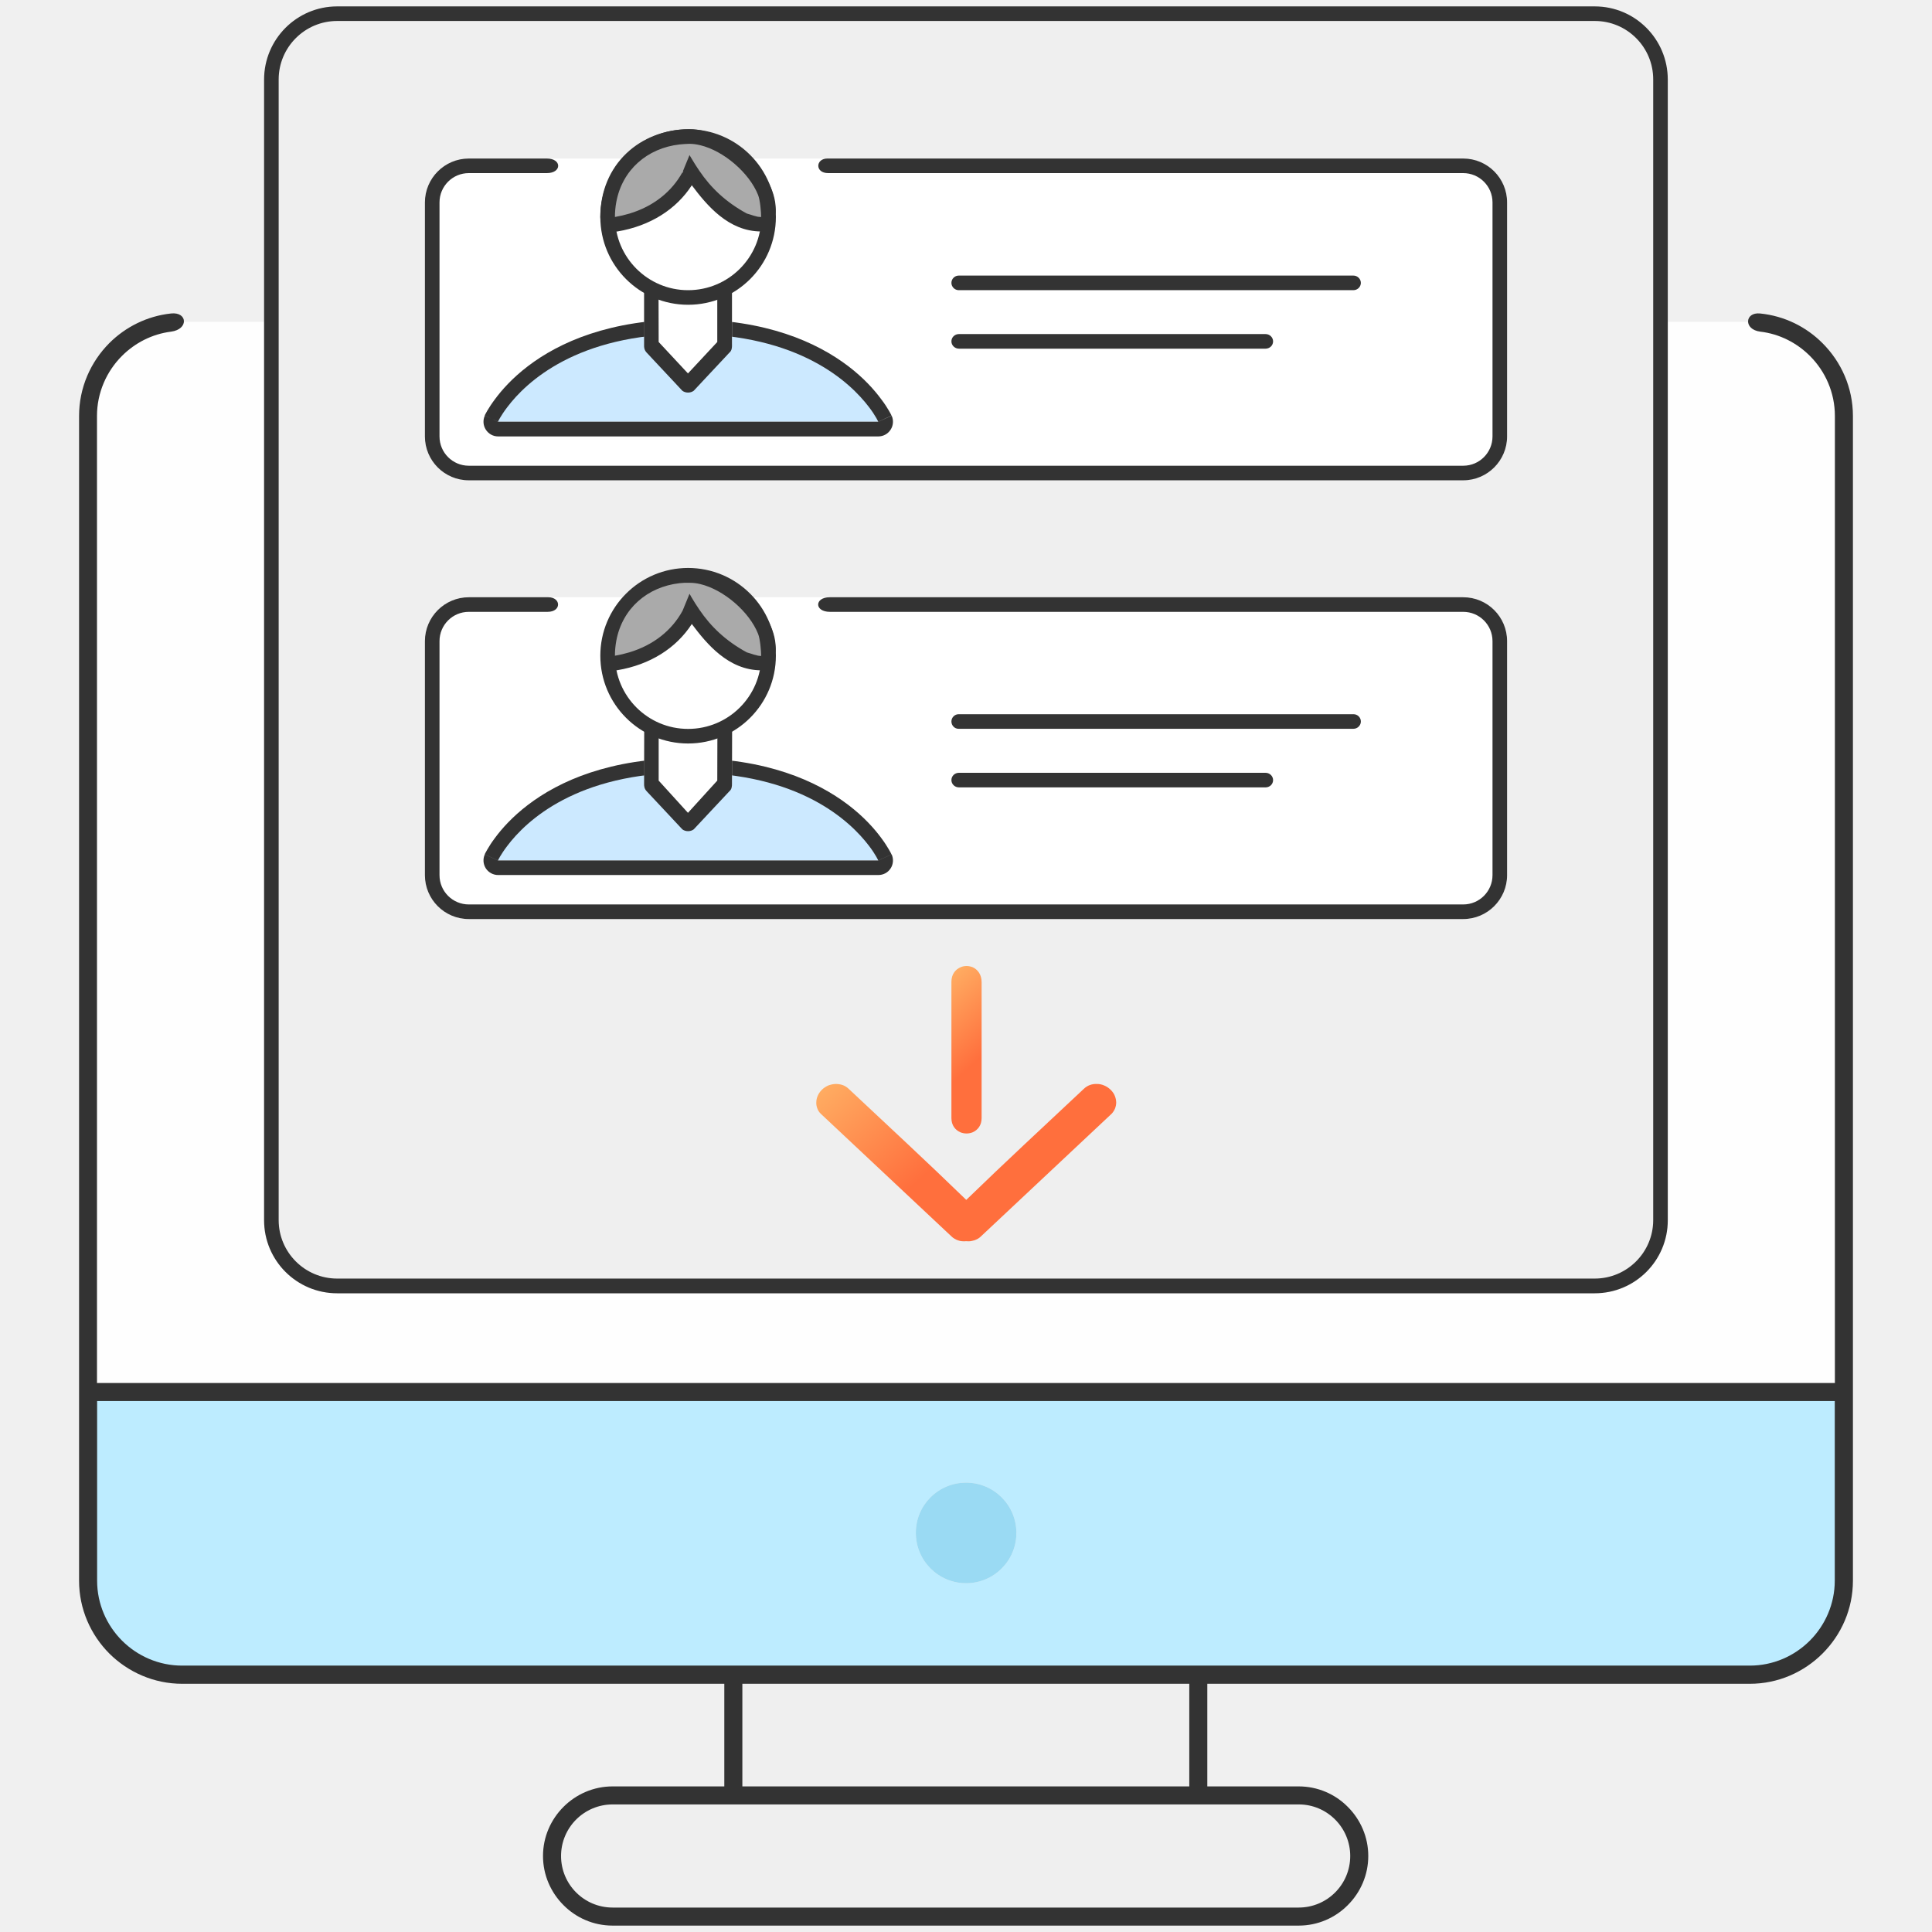
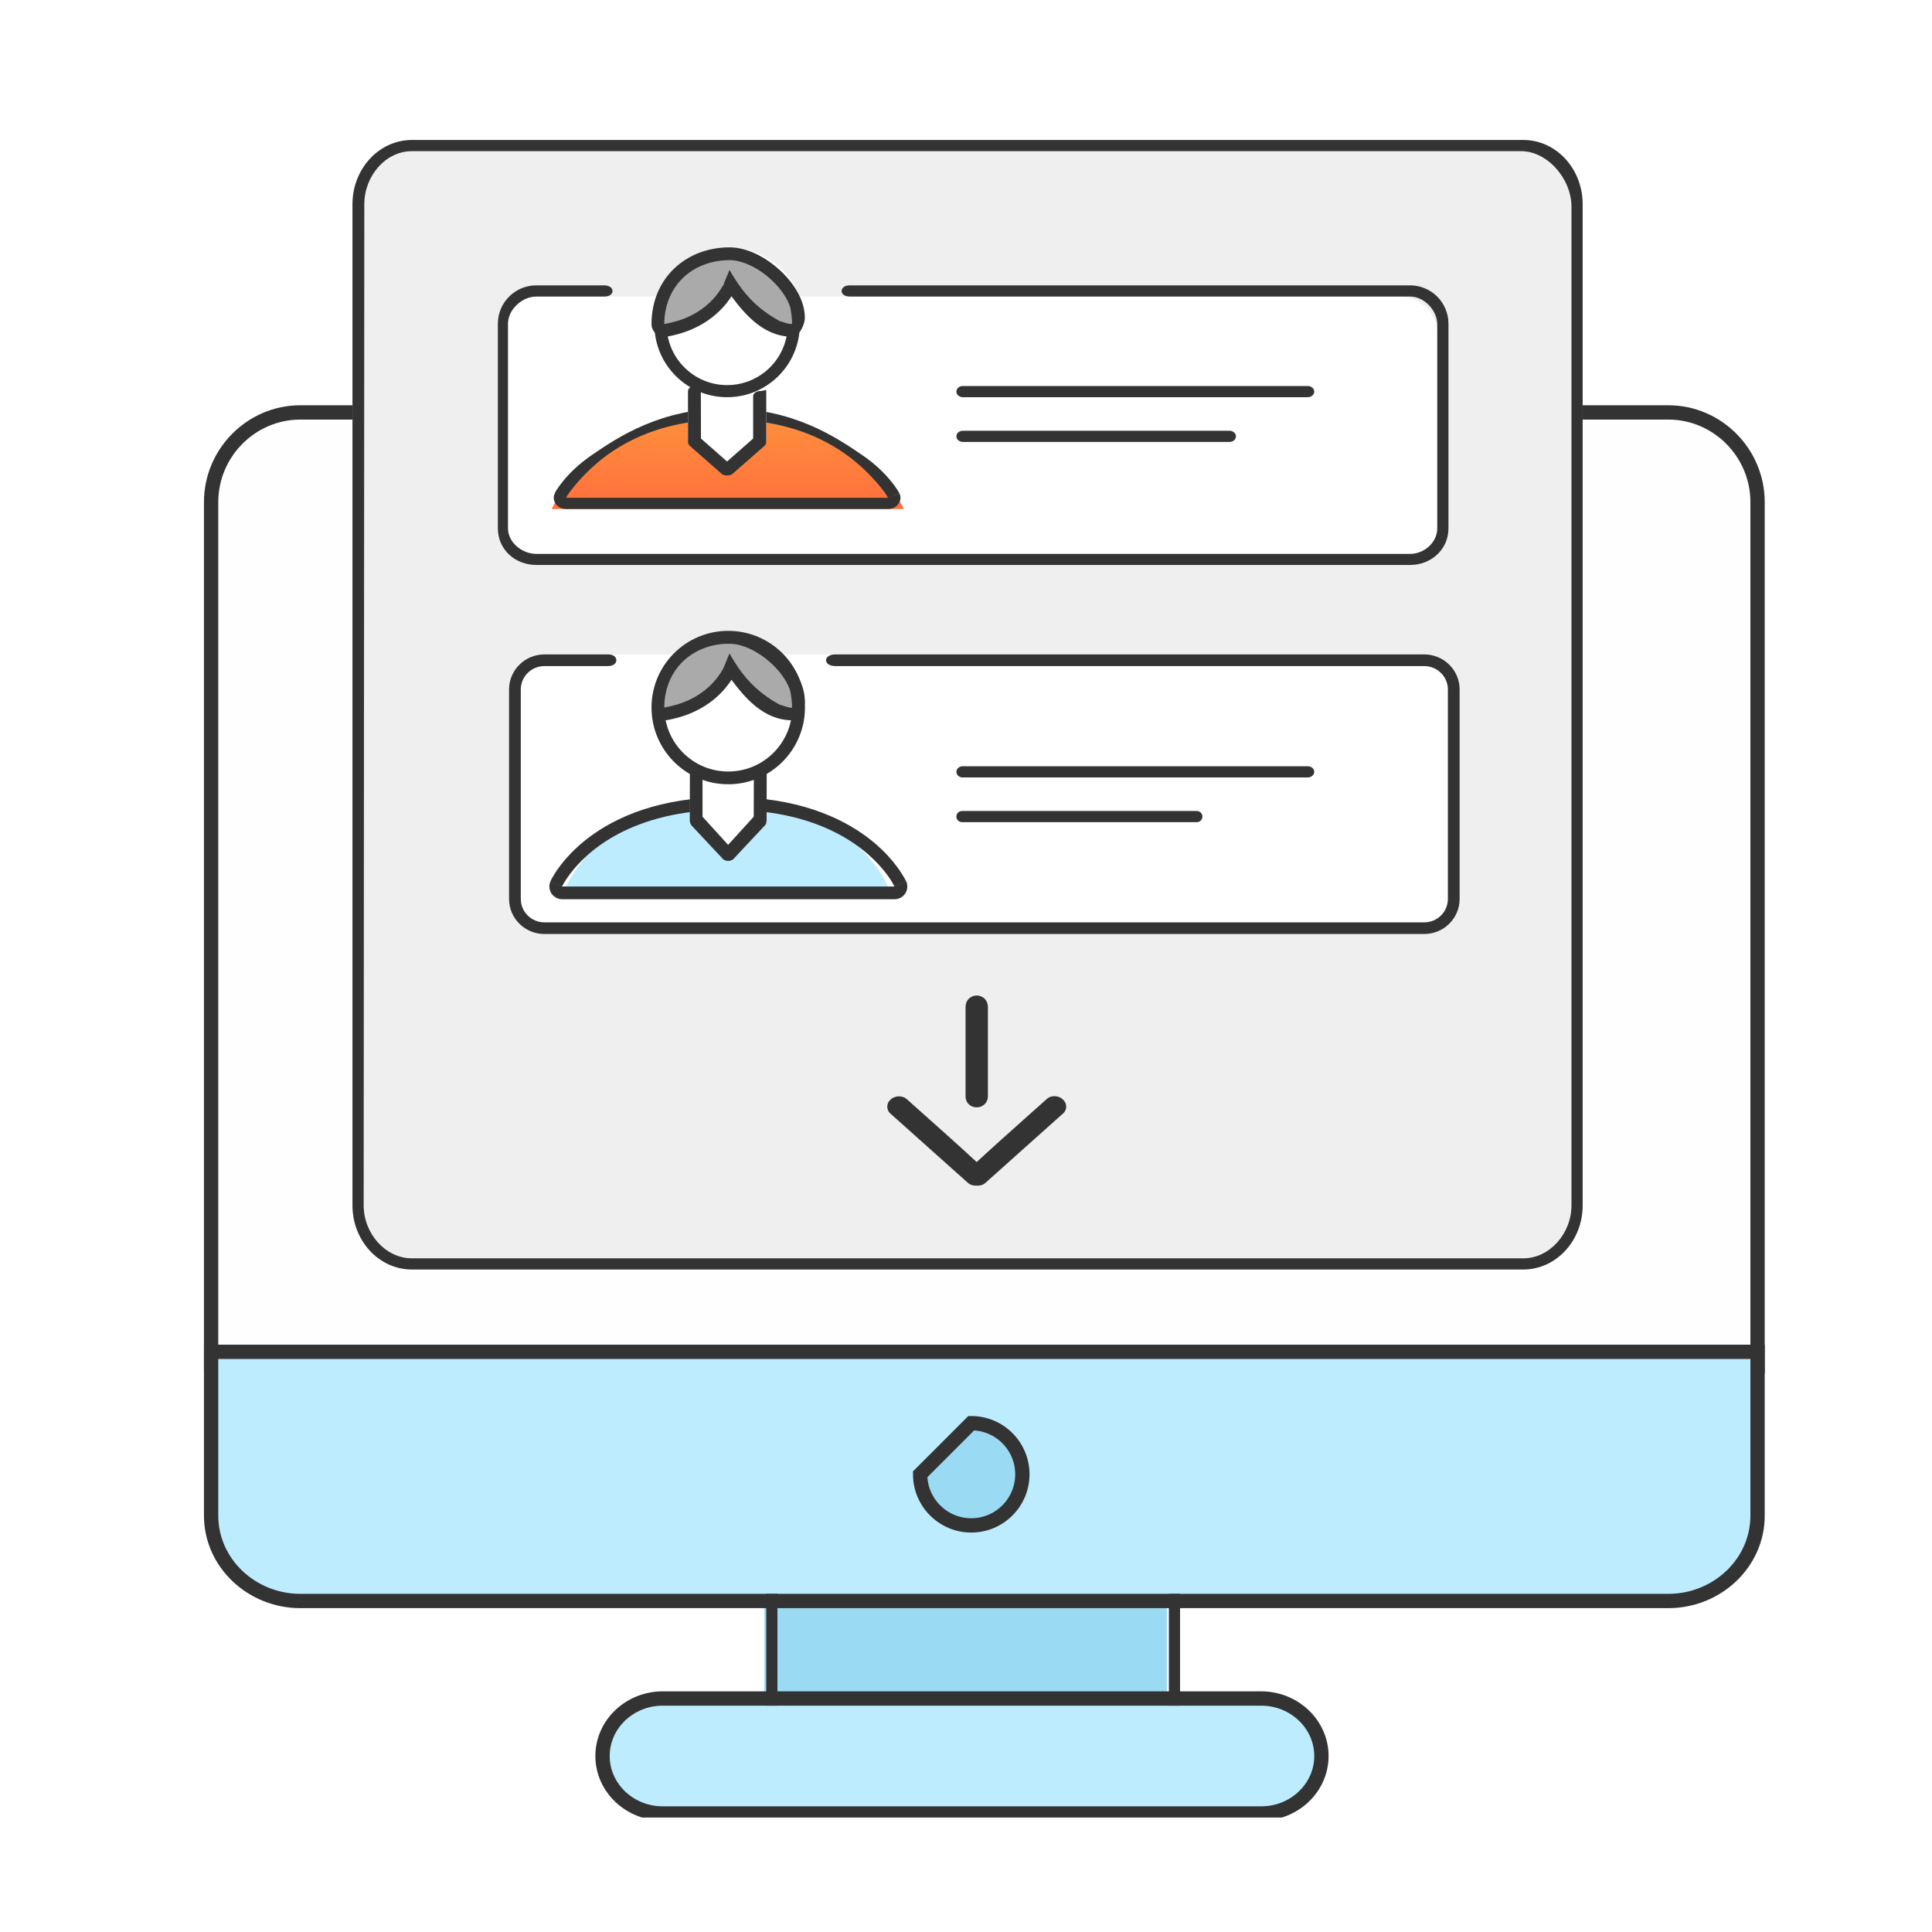
<svg xmlns="http://www.w3.org/2000/svg" width="135" height="135" viewBox="0 0 135 135" fill="none">
-   <path d="M83.727 117.012H51.237V125.451H83.727V117.012Z" fill="#EFEFEF" />
-   <path fill-rule="evenodd" clip-rule="evenodd" d="M12.928 22.494H12.731C9.119 22.494 6.16 25.453 6.16 29.065V97.262H128.849V37.996V29.065C128.849 25.453 125.89 22.494 122.278 22.494H46.32H41.868H12.928Z" fill="#FEFEFE" />
-   <path fill-rule="evenodd" clip-rule="evenodd" d="M128.849 97.262H6.16V110.44C6.16 114.052 9.119 117.012 12.731 117.012H51.247H83.736H122.278C125.89 117.012 128.849 114.061 128.849 110.44V97.262ZM67.509 103.601C69.449 103.601 71.023 105.174 71.023 107.115C71.023 109.055 69.449 110.628 67.509 110.628C65.569 110.628 63.996 109.055 63.996 107.115C63.987 105.174 65.56 103.601 67.509 103.601Z" fill="#BDECFF" />
-   <path fill-rule="evenodd" clip-rule="evenodd" d="M6.786 96.637H128.214V29.065C128.214 27.429 127.544 25.945 126.471 24.872C125.559 23.96 124.352 23.334 123.002 23.174C121.822 23.03 121.911 21.797 122.984 21.904C124.683 22.074 126.212 22.834 127.356 23.987C128.661 25.292 129.475 27.089 129.475 29.074V110.45C129.475 112.434 128.661 114.231 127.356 115.537C126.051 116.842 124.254 117.656 122.269 117.656H12.731C10.755 117.656 8.95 116.842 7.644 115.546C6.339 114.24 5.525 112.434 5.525 110.459V29.065C5.525 27.08 6.339 25.283 7.635 23.978C8.771 22.843 10.282 22.083 11.954 21.904C13.107 21.779 13.196 23.012 11.954 23.174C10.621 23.343 9.432 23.96 8.52 24.872C7.448 25.945 6.777 27.438 6.777 29.065V96.637H6.786ZM128.214 97.897H6.786V110.45C6.786 112.086 7.457 113.57 8.529 114.643C9.602 115.716 11.095 116.386 12.722 116.386H122.269C123.905 116.386 125.389 115.716 126.462 114.643C127.535 113.57 128.206 112.077 128.206 110.45V97.897H128.214Z" fill="#333333" />
-   <path fill-rule="evenodd" clip-rule="evenodd" d="M83.736 125.451H51.238H42.807C40.474 125.451 38.569 127.355 38.569 129.689C38.569 132.022 40.474 133.927 42.807 133.927H90.746C93.079 133.927 94.983 132.022 94.983 129.689C94.983 127.364 93.079 125.451 90.746 125.451H83.736Z" fill="#EFEFEF" />
-   <path fill-rule="evenodd" clip-rule="evenodd" d="M67.509 103.601C69.449 103.601 71.022 105.175 71.022 107.115C71.022 109.055 69.449 110.628 67.509 110.628C65.569 110.628 63.995 109.055 63.995 107.115C63.986 105.175 65.56 103.601 67.509 103.601Z" fill="#9ADAF3" />
-   <path d="M51.873 116.654H50.612V125.872H51.873V116.654Z" fill="#333333" />
-   <path d="M84.362 116.708H83.102V125.8H84.362V116.708Z" fill="#333333" />
-   <path fill-rule="evenodd" clip-rule="evenodd" d="M42.807 124.826H90.745C92.086 124.826 93.302 125.371 94.178 126.256C95.064 127.141 95.609 128.357 95.609 129.689C95.609 131.021 95.064 132.237 94.178 133.122C93.302 134.007 92.086 134.553 90.745 134.553H42.807C41.466 134.553 40.25 134.007 39.374 133.122C38.489 132.237 37.943 131.021 37.943 129.689C37.943 128.357 38.489 127.141 39.374 126.256C40.259 125.371 41.475 124.826 42.807 124.826ZM90.754 126.086H42.807C41.815 126.086 40.912 126.489 40.259 127.141C39.606 127.794 39.204 128.697 39.204 129.689C39.204 130.682 39.606 131.585 40.259 132.237C40.912 132.89 41.815 133.292 42.807 133.292H90.745C91.738 133.292 92.641 132.89 93.293 132.237C93.946 131.585 94.348 130.682 94.348 129.689C94.348 128.697 93.946 127.794 93.293 127.141C92.641 126.489 91.747 126.086 90.754 126.086Z" fill="#333333" />
-   <path fill-rule="evenodd" clip-rule="evenodd" d="M18.453 5.561C18.453 2.736 20.742 0.447 23.558 0.447H111.433C114.258 0.447 116.538 2.736 116.538 5.561V85.264C116.538 88.09 114.249 90.369 111.433 90.369H23.558C20.733 90.369 18.453 88.081 18.453 85.264V5.561Z" fill="#EFEFEF" />
-   <path fill-rule="evenodd" clip-rule="evenodd" d="M111.442 1.466H23.558C21.305 1.466 19.472 3.299 19.472 5.552V85.255C19.472 87.508 21.305 89.341 23.558 89.341H111.433C113.686 89.341 115.519 87.508 115.519 85.255V5.561C115.528 3.299 113.695 1.466 111.442 1.466ZM23.558 0.447H111.433C114.258 0.447 116.538 2.736 116.538 5.561V85.264C116.538 88.09 114.249 90.369 111.433 90.369H23.558C20.733 90.369 18.453 88.081 18.453 85.264V5.561C18.453 2.736 20.742 0.447 23.558 0.447Z" fill="#333333" />
-   <path fill-rule="evenodd" clip-rule="evenodd" d="M29.691 14.144C29.691 12.454 31.059 11.077 32.758 11.077H102.243C103.932 11.077 105.309 12.454 105.309 14.144V30.496C105.309 32.185 103.941 33.562 102.243 33.562H32.758C31.068 33.562 29.691 32.185 29.691 30.496V14.144Z" fill="white" />
-   <path fill-rule="evenodd" clip-rule="evenodd" d="M38.212 11.077H32.758C31.068 11.077 29.691 12.454 29.691 14.144V30.496C29.691 32.185 31.059 33.562 32.758 33.562H102.243C103.932 33.562 105.309 32.185 105.309 30.496V14.144C105.309 12.454 103.941 11.077 102.243 11.077H57.809C56.986 11.077 56.933 12.096 57.871 12.096H102.243C103.369 12.096 104.29 13.008 104.29 14.144V30.496C104.29 31.622 103.378 32.543 102.243 32.543H32.758C31.631 32.543 30.711 31.631 30.711 30.496V14.144C30.711 13.017 31.622 12.096 32.758 12.096H38.212C39.267 12.096 39.267 11.077 38.212 11.077Z" fill="#333333" />
-   <path fill-rule="evenodd" clip-rule="evenodd" d="M48.081 22.315C37.594 22.315 34.796 29.467 34.796 29.467H61.367C61.367 29.467 58.568 22.315 48.081 22.315Z" fill="#CCE9FF" />
-   <path fill-rule="evenodd" clip-rule="evenodd" d="M33.875 29.047L34.805 29.467H61.376L62.306 29.047C62.449 29.36 62.422 29.735 62.234 30.022C62.046 30.317 61.724 30.495 61.376 30.495H34.805C34.456 30.495 34.135 30.317 33.947 30.022C33.759 29.735 33.732 29.36 33.875 29.047ZM60.723 28.448C61.188 29.056 61.367 29.467 61.367 29.467L62.297 29.038C62.315 29.065 62.261 29.002 62.297 29.038C62.27 28.976 62.172 28.788 62.109 28.689C61.993 28.493 61.823 28.216 61.581 27.903C61.108 27.259 60.366 26.419 59.275 25.587C57.075 23.915 53.535 22.315 48.081 22.315C42.628 22.315 39.078 23.915 36.888 25.587C35.797 26.419 35.055 27.259 34.581 27.903C34.34 28.224 34.17 28.493 34.054 28.689C34 28.788 33.956 28.868 33.92 28.931C33.902 28.958 33.893 28.985 33.884 29.002L33.875 29.029L33.866 29.038C33.866 29.038 33.866 29.038 34.796 29.467C34.796 29.467 34.984 29.056 35.449 28.448C36.763 26.705 40.312 23.334 48.081 23.334C55.851 23.343 59.4 26.705 60.723 28.448Z" fill="#333333" />
-   <path fill-rule="evenodd" clip-rule="evenodd" d="M45.024 20.276H51.149V24.038L48.101 26.981L45.024 24.038V20.276Z" fill="white" />
-   <path fill-rule="evenodd" clip-rule="evenodd" d="M54.215 15.163C54.215 18.551 51.47 21.296 48.081 21.296C44.693 21.296 41.948 18.551 41.948 15.163C41.948 11.774 44.693 9.03 48.081 9.03C51.47 9.039 54.215 11.783 54.215 15.163Z" fill="white" />
-   <path fill-rule="evenodd" clip-rule="evenodd" d="M48.081 20.277C50.907 20.277 53.195 17.988 53.195 15.172C53.195 12.347 50.907 10.058 48.081 10.058C45.256 10.058 42.976 12.347 42.976 15.172C42.976 17.988 45.265 20.277 48.081 20.277ZM48.081 21.296C44.693 21.296 41.948 18.551 41.948 15.163C41.948 11.774 44.693 9.03 48.081 9.03C51.47 9.03 54.215 11.774 54.215 15.163C54.215 18.551 51.47 21.296 48.081 21.296Z" fill="#333333" />
-   <path fill-rule="evenodd" clip-rule="evenodd" d="M48.189 11.064C49.226 12.763 50.737 15.181 53.294 15.181C53.598 12.007 50.361 9.851 48.189 9.851C45.247 9.851 42.69 12.123 42.69 15.521C45.364 15.091 47.518 13.255 48.189 11.064Z" fill="#AAAAAA" />
-   <path fill-rule="evenodd" clip-rule="evenodd" d="M47.482 10.094C45.229 10.353 43.486 11.864 43.066 14.108C43.003 14.448 42.968 14.796 42.968 15.163C43.325 15.1 43.665 15.02 43.996 14.921C45.667 14.412 46.946 13.393 47.697 12.016C47.59 12.347 47.858 11.721 47.697 12.016C47.724 11.935 48.153 10.916 48.18 10.836C48.224 10.916 48.278 10.997 48.323 11.077C48.493 11.363 48.671 11.649 48.868 11.935C49.664 13.107 50.692 14.108 52.185 14.921C52.507 15.002 52.82 15.163 53.186 15.163C53.186 14.832 53.115 13.974 52.972 13.625C52.364 12.087 50.576 10.541 48.931 10.147C48.671 10.085 48.421 10.049 48.18 10.049C47.947 10.058 47.715 10.067 47.482 10.094ZM48.341 12.946C47.241 14.644 45.417 15.789 43.146 16.173C42.851 16.227 42.547 16.137 42.315 15.941C42.082 15.744 41.948 15.458 41.948 15.163C41.948 11.488 44.72 9.03 48.18 9.03C49.619 9.03 51.103 9.843 52.185 10.836C53.258 11.81 54.206 13.205 54.206 14.653C54.206 15.216 53.75 16.173 53.186 16.173C50.898 16.173 49.387 14.34 48.341 12.946Z" fill="#333333" />
-   <path fill-rule="evenodd" clip-rule="evenodd" d="M50.638 19.826C50.96 19.826 51.148 20.068 51.148 20.336V24.13C51.148 24.264 51.148 24.496 50.96 24.648L48.475 27.304C48.251 27.474 47.903 27.474 47.679 27.304L45.194 24.648C45.006 24.452 45.006 24.264 45.006 24.13L45.006 20.336C45.006 20.068 45.22 19.826 45.542 19.826C45.864 19.826 46.016 20.068 46.016 20.336L46.025 23.897L48.072 26.094L50.12 23.897V20.336C50.129 20.068 50.316 19.826 50.638 19.826Z" fill="#333333" />
-   <path fill-rule="evenodd" clip-rule="evenodd" d="M66.481 19.767C66.481 19.481 66.714 19.257 66.991 19.257H94.572C94.858 19.257 95.091 19.49 95.091 19.767C95.091 20.044 94.858 20.276 94.572 20.276H66.991C66.714 20.276 66.481 20.044 66.481 19.767Z" fill="#333333" />
-   <path fill-rule="evenodd" clip-rule="evenodd" d="M66.481 23.853C66.481 23.567 66.714 23.343 67.009 23.343H88.43C88.725 23.343 88.958 23.576 88.958 23.853C88.958 24.139 88.725 24.363 88.43 24.363H67.009C66.714 24.363 66.481 24.13 66.481 23.853Z" fill="#333333" />
-   <path fill-rule="evenodd" clip-rule="evenodd" d="M29.691 44.8C29.691 43.11 31.059 41.733 32.758 41.733H102.243C103.932 41.733 105.309 43.11 105.309 44.8V61.152C105.309 62.842 103.941 64.219 102.243 64.219H32.758C31.068 64.219 29.691 62.842 29.691 61.152V44.8Z" fill="white" />
-   <path fill-rule="evenodd" clip-rule="evenodd" d="M38.31 41.733H32.758C31.068 41.733 29.691 43.11 29.691 44.8V61.152C29.691 62.842 31.059 64.219 32.758 64.219H102.243C103.932 64.219 105.309 62.842 105.309 61.152V44.8C105.309 43.11 103.941 41.733 102.243 41.733H57.979C56.906 41.733 56.888 42.753 57.997 42.753H102.243C103.369 42.753 104.29 43.664 104.29 44.8V61.152C104.29 62.278 103.378 63.199 102.243 63.199H32.758C31.631 63.199 30.711 62.287 30.711 61.152V44.8C30.711 43.673 31.622 42.753 32.758 42.753H38.265C39.249 42.753 39.213 41.733 38.31 41.733Z" fill="#333333" />
-   <path fill-rule="evenodd" clip-rule="evenodd" d="M48.081 52.972C37.594 52.972 34.796 60.124 34.796 60.124H61.367C61.367 60.124 58.568 52.972 48.081 52.972Z" fill="#CCE9FF" />
-   <path fill-rule="evenodd" clip-rule="evenodd" d="M33.875 59.704L34.805 60.124H61.376L62.306 59.704C62.449 60.017 62.422 60.392 62.234 60.678C62.046 60.973 61.724 61.143 61.376 61.143H34.805C34.456 61.143 34.135 60.964 33.947 60.678C33.759 60.383 33.732 60.017 33.875 59.704ZM60.723 59.105C61.188 59.713 61.367 60.124 61.367 60.124L62.297 59.704C62.315 59.731 62.261 59.668 62.297 59.704C62.27 59.641 62.172 59.453 62.109 59.355C61.993 59.158 61.823 58.881 61.581 58.559C61.108 57.916 60.366 57.075 59.275 56.244C57.075 54.572 53.535 52.972 48.081 52.972C42.628 52.972 39.078 54.572 36.888 56.244C35.797 57.075 35.055 57.916 34.581 58.559C34.34 58.881 34.17 59.15 34.054 59.355C34 59.453 33.956 59.534 33.92 59.596C33.902 59.623 33.893 59.65 33.884 59.668L33.875 59.695L33.866 59.704C33.866 59.704 33.866 59.704 34.796 60.124C34.796 60.124 34.984 59.713 35.449 59.105C36.763 57.361 40.312 53.991 48.081 53.991C55.851 53.991 59.4 57.361 60.723 59.105Z" fill="#333333" />
-   <path fill-rule="evenodd" clip-rule="evenodd" d="M45.024 50.933H51.149V55.019L48.082 57.578L45.024 55.019V50.933Z" fill="white" />
-   <path fill-rule="evenodd" clip-rule="evenodd" d="M54.215 45.819C54.215 49.208 51.47 51.952 48.081 51.952C44.693 51.952 41.948 49.208 41.948 45.819C41.948 42.431 44.693 39.686 48.081 39.686C51.47 39.686 54.215 42.431 54.215 45.819Z" fill="white" />
-   <path fill-rule="evenodd" clip-rule="evenodd" d="M48.081 50.933C50.907 50.933 53.195 48.644 53.195 45.828C53.195 43.003 50.907 40.723 48.081 40.723C45.256 40.723 42.976 43.012 42.976 45.828C42.976 48.644 45.265 50.933 48.081 50.933ZM48.081 51.952C44.693 51.952 41.948 49.208 41.948 45.819C41.948 42.431 44.693 39.686 48.081 39.686C51.47 39.686 54.215 42.431 54.215 45.819C54.215 49.208 51.47 51.952 48.081 51.952Z" fill="#333333" />
-   <path fill-rule="evenodd" clip-rule="evenodd" d="M48.189 41.815C49.226 43.513 50.737 45.837 53.294 45.837C53.598 42.654 50.361 40.669 48.189 40.669C45.247 40.669 42.69 42.779 42.69 46.177C45.364 45.748 47.518 44.005 48.189 41.815Z" fill="#AAAAAA" />
-   <path fill-rule="evenodd" clip-rule="evenodd" d="M47.483 40.75C45.23 41.009 43.487 42.52 43.066 44.764C43.004 45.104 42.968 45.453 42.968 45.819C43.326 45.757 43.665 45.676 43.996 45.578C45.668 45.068 46.947 44.049 47.697 42.672C47.724 42.592 48.154 41.573 48.18 41.492C48.225 41.573 48.279 41.653 48.323 41.742C48.493 42.029 48.672 42.315 48.869 42.601C49.664 43.772 50.693 44.773 52.186 45.587C52.507 45.667 52.82 45.828 53.187 45.828C53.187 45.498 53.115 44.639 52.972 44.291C52.364 42.753 50.576 41.206 48.931 40.813C48.672 40.75 48.422 40.723 48.18 40.723C47.948 40.714 47.715 40.723 47.483 40.75ZM48.341 43.602C47.242 45.301 45.418 46.445 43.147 46.83C42.852 46.883 42.548 46.794 42.315 46.606C42.083 46.409 42.134 46.114 42.134 45.819C42.134 42.145 44.881 39.904 48.341 39.904C49.781 39.904 51.104 40.509 52.186 41.501C53.258 42.476 54.206 43.87 54.206 45.319C54.206 45.882 53.75 46.839 53.187 46.839C50.898 46.83 49.387 44.997 48.341 43.602Z" fill="#333333" />
-   <path fill-rule="evenodd" clip-rule="evenodd" d="M50.647 50.571C50.969 50.571 51.157 50.813 51.157 51.072L51.148 54.778C51.148 54.912 51.148 55.144 50.96 55.296L48.475 57.951C48.251 58.121 47.903 58.121 47.679 57.951L45.194 55.296C45.006 55.099 45.006 54.912 45.006 54.778L45.015 51.072C45.015 50.813 45.229 50.571 45.551 50.571C45.873 50.571 46.025 50.813 46.025 51.072V54.545L48.072 56.797L50.12 54.545L50.129 51.072C50.138 50.813 50.325 50.571 50.647 50.571Z" fill="#333333" />
-   <path fill-rule="evenodd" clip-rule="evenodd" d="M66.481 50.415C66.481 50.129 66.714 49.905 66.991 49.905H94.572C94.858 49.905 95.091 50.129 95.091 50.415C95.091 50.692 94.858 50.925 94.572 50.925H66.991C66.714 50.933 66.481 50.701 66.481 50.415Z" fill="#333333" />
-   <path fill-rule="evenodd" clip-rule="evenodd" d="M66.481 54.51C66.481 54.224 66.714 54 67.009 54H88.43C88.725 54 88.958 54.233 88.958 54.51C88.958 54.796 88.725 55.019 88.43 55.019H67.009C66.714 55.019 66.481 54.787 66.481 54.51Z" fill="#333333" />
-   <path fill-rule="evenodd" clip-rule="evenodd" d="M68.591 68.626V78.13C68.591 78.64 68.314 78.971 67.957 79.123C67.823 79.176 67.68 79.203 67.536 79.203C67.393 79.203 67.25 79.176 67.116 79.123C66.759 78.971 66.481 78.64 66.481 78.13V68.6C66.481 68.081 66.759 67.741 67.116 67.589C67.25 67.527 67.402 67.5 67.545 67.5C67.688 67.5 67.84 67.536 67.975 67.589C68.314 67.75 68.591 68.09 68.591 68.626Z" fill="url(#paint0_linear)" />
-   <path fill-rule="evenodd" clip-rule="evenodd" d="M59.293 76.074C62.046 78.657 64.809 81.214 67.518 83.843C70.227 81.214 72.99 78.657 75.743 76.074C75.868 75.957 76.011 75.868 76.163 75.814C76.315 75.761 76.485 75.734 76.655 75.743C76.825 75.743 77.004 75.779 77.156 75.85C77.317 75.913 77.46 76.011 77.594 76.136L77.647 76.19C77.755 76.306 77.844 76.431 77.898 76.574C77.96 76.717 77.987 76.869 77.996 77.021C77.996 77.164 77.969 77.316 77.916 77.451C77.862 77.585 77.781 77.71 77.683 77.817L68.537 86.4C68.475 86.462 68.403 86.516 68.323 86.561C68.242 86.606 68.162 86.641 68.081 86.668C67.992 86.695 67.902 86.713 67.804 86.731C67.715 86.74 67.625 86.74 67.527 86.731H67.5C67.402 86.74 67.312 86.74 67.214 86.731C67.125 86.722 67.026 86.704 66.937 86.668C66.856 86.641 66.776 86.606 66.704 86.561C66.624 86.516 66.552 86.462 66.49 86.4L57.344 77.817C57.236 77.71 57.156 77.585 57.111 77.451C57.058 77.316 57.031 77.164 57.04 77.021C57.04 76.869 57.075 76.717 57.138 76.574C57.192 76.44 57.281 76.306 57.389 76.19L57.442 76.136C57.567 76.011 57.719 75.922 57.871 75.85C58.032 75.788 58.202 75.752 58.372 75.743C58.542 75.743 58.712 75.761 58.864 75.814C59.025 75.868 59.168 75.957 59.293 76.074Z" fill="url(#paint1_linear)" />
+   <rect width="135" height="135" fill="white" />
+   <g clip-path="url(#clip0)">
+     <path d="M81.535 110.98H53.402V118.795H81.535V110.98Z" fill="#9ADAF3" />
+     <path d="M14.752 94.96V95.46H15.252H122.311H122.811V94.96V42.928V35.087C122.811 31.643 120.008 28.818 116.577 28.818H50.296H46.411H21.157H20.986C17.555 28.818 14.752 31.643 14.752 35.087V94.96Z" fill="#FEFEFE" stroke="#333333" />
+     <path d="M122.811 94.96V94.46H122.311H15.252H14.752V94.96V105.91C14.752 109.21 17.581 111.871 20.986 111.871H54.594H82.945H116.577C119.981 111.871 122.811 109.218 122.811 105.91V94.96Z" fill="#BDECFF" stroke="#333333" />
+     <path d="M82.019 118.685H53.658H46.301C44.013 118.685 42.103 120.466 42.103 122.702C42.103 124.938 44.013 126.718 46.301 126.718H88.136C90.425 126.718 92.335 124.938 92.335 122.702C92.335 120.474 90.425 118.685 88.136 118.685H82.019Z" fill="#BDECFF" stroke="#333333" />
+     <path d="M71.438 103.017C71.438 101.045 69.839 99.446 67.867 99.446L64.296 103.018C64.297 104.989 65.896 106.588 67.867 106.588C69.839 106.588 71.438 104.989 71.438 103.017Z" fill="#9ADAF3" stroke="#333333" />
+     <path d="M54.324 111.371H53.543V119.185H54.324V111.371Z" fill="#333333" />
+     <path d="M82.457 111.371H81.675V119.185H82.457V111.371Z" fill="#333333" />
+     <path fill-rule="evenodd" clip-rule="evenodd" d="M24.629 14.27C24.629 11.79 26.635 9.781 29.103 9.781H106.115C108.591 9.781 110.589 11.79 110.589 14.27V84.228C110.589 86.707 108.584 88.708 106.115 88.708H29.103C26.627 88.708 24.629 86.7 24.629 84.228V14.27Z" fill="#EFEFEF" />
+     <path fill-rule="evenodd" clip-rule="evenodd" d="M106.291 10.563H28.778C26.947 10.563 25.457 12.292 25.457 14.27L25.411 84.228C25.411 86.205 26.947 87.927 28.778 87.927H106.441C108.272 87.927 109.808 86.205 109.808 84.228V14.47C109.815 12.485 108.122 10.563 106.291 10.563ZM28.778 9.781H106.441C108.737 9.781 110.589 11.79 110.589 14.27V84.228C110.589 86.707 108.729 88.708 106.441 88.708H28.778C26.482 88.708 24.629 86.7 24.629 84.228V14.27C24.629 11.79 26.489 9.781 28.778 9.781Z" fill="#333333" />
+     <path fill-rule="evenodd" clip-rule="evenodd" d="M34.788 23.279C34.788 21.87 35.975 20.722 37.45 20.722H97.769C99.235 20.722 100.43 21.87 100.43 23.279V36.919C100.43 38.328 99.243 39.477 97.769 39.477H37.45C35.983 39.477 34.788 38.328 34.788 36.919V23.279Z" fill="white" />
+     <path fill-rule="evenodd" clip-rule="evenodd" d="M42.212 19.94H37.468C35.992 19.94 34.788 21.144 34.788 22.621V36.914C34.788 38.391 35.984 39.477 37.468 39.477H98.531C100.008 39.477 101.212 38.391 101.212 36.914V22.621C101.212 21.144 100.016 19.94 98.531 19.94H59.365C58.646 19.94 58.584 20.722 59.404 20.722H98.531C99.516 20.722 100.43 21.683 100.43 22.675V36.914C100.43 37.898 99.524 38.703 98.531 38.703H37.468C36.484 38.703 35.496 37.906 35.496 36.914V22.621C35.496 21.636 36.476 20.722 37.468 20.722H42.235C42.993 20.722 42.993 19.94 42.212 19.94Z" fill="#333333" />
+     <path fill-rule="evenodd" clip-rule="evenodd" d="M50.667 29.318C41.106 29.318 38.555 35.569 38.555 35.569H63.171C63.171 35.569 60.228 29.318 50.667 29.318Z" fill="url(#paint0_linear)" />
+     <path fill-rule="evenodd" clip-rule="evenodd" d="M38.772 34.462L39.56 34.783H62.056L62.843 34.462C62.965 34.702 62.942 34.989 62.783 35.207C62.624 35.433 62.351 35.569 62.056 35.569H39.56C39.264 35.569 38.992 35.433 38.833 35.207C38.674 34.989 38.651 34.702 38.772 34.462ZM61.504 34.005C61.897 34.469 62.049 34.783 62.049 34.783L62.836 34.456C62.806 34.428 62.851 34.476 62.836 34.456C62.813 34.408 62.73 34.264 62.677 34.189C62.578 34.039 62.435 33.827 62.23 33.588C61.829 33.096 61.201 32.454 60.277 31.818C58.415 30.541 55.418 28.536 50.8 28.536C46.183 28.536 43.178 30.541 41.323 31.818C40.4 32.454 39.772 33.096 39.37 33.588C39.166 33.834 39.022 34.039 38.924 34.189C38.878 34.264 38.84 34.326 38.81 34.374C38.795 34.394 38.788 34.415 38.78 34.428L38.772 34.449L38.765 34.456C38.765 34.456 38.765 34.456 39.552 34.783C39.552 34.783 39.711 34.469 40.105 34.005C41.217 32.672 44.222 29.315 50.8 29.315C57.378 29.322 60.383 32.672 61.504 34.005Z" fill="#333333" />
+     <path fill-rule="evenodd" clip-rule="evenodd" d="M48.073 27.755H53.543V30.824L50.821 33.225L48.073 30.824V27.755Z" fill="white" />
+     <path fill-rule="evenodd" clip-rule="evenodd" d="M56.247 22.644C56.247 25.606 53.848 28.005 50.886 28.005C47.925 28.005 45.525 25.606 45.525 22.644C45.525 19.682 47.925 17.283 50.886 17.283C53.848 17.291 56.247 19.69 56.247 22.644Z" fill="white" />
+     <path fill-rule="evenodd" clip-rule="evenodd" d="M50.808 26.91C53.148 26.91 55.043 25.015 55.043 22.683C55.043 20.343 53.148 18.447 50.808 18.447C48.468 18.447 46.58 20.343 46.58 22.683C46.58 25.015 48.476 26.91 50.808 26.91ZM50.808 27.755C48.002 27.755 45.728 25.482 45.728 22.675C45.728 19.869 48.002 17.596 50.808 17.596C53.614 17.596 55.888 19.869 55.888 22.675C55.888 25.482 53.614 27.755 50.808 27.755Z" fill="#333333" />
+     <path fill-rule="evenodd" clip-rule="evenodd" d="M50.98 19.062C51.886 20.546 53.207 22.66 55.442 22.66C55.708 19.886 52.879 18.001 50.98 18.001C48.409 18.001 46.174 19.987 46.174 22.957C48.51 22.582 50.394 20.976 50.98 19.062Z" fill="#AAAAAA" />
+     <path fill-rule="evenodd" clip-rule="evenodd" d="M50.363 18.213C48.393 18.44 46.87 19.76 46.502 21.722C46.447 22.019 46.416 22.324 46.416 22.644C46.729 22.589 47.026 22.519 47.315 22.433C48.776 21.988 49.894 21.097 50.55 19.893C50.456 20.182 50.691 19.635 50.55 19.893C50.574 19.823 50.949 18.932 50.972 18.862C51.011 18.932 51.058 19.002 51.097 19.073C51.246 19.323 51.402 19.573 51.574 19.823C52.269 20.847 53.168 21.722 54.473 22.433C54.754 22.503 55.028 22.644 55.348 22.644C55.348 22.355 55.286 21.605 55.161 21.3C54.629 19.956 53.066 18.604 51.629 18.26C51.402 18.205 51.183 18.174 50.972 18.174C50.769 18.182 50.566 18.19 50.363 18.213ZM51.113 20.706C50.152 22.191 48.557 23.191 46.572 23.527C46.315 23.574 46.049 23.496 45.846 23.324C45.643 23.152 45.525 22.902 45.525 22.644C45.525 19.432 47.948 17.283 50.972 17.283C52.23 17.283 53.528 17.994 54.473 18.862C55.411 19.713 56.239 20.933 56.239 22.199C56.239 22.691 55.841 23.527 55.348 23.527C53.348 23.527 52.027 21.925 51.113 20.706Z" fill="#333333" />
+     <path fill-rule="evenodd" clip-rule="evenodd" d="M53.153 27.32C53.439 27.32 53.543 27.149 53.543 27.346V30.812C53.543 30.91 53.543 31.08 53.376 31.191L51.162 33.132C50.963 33.256 50.653 33.256 50.454 33.132L48.24 31.191C48.073 31.048 48.073 30.91 48.073 30.812L48.073 27.346C48.073 27.149 48.264 26.973 48.551 26.973C48.837 26.973 48.973 27.149 48.973 27.346L48.981 30.643L50.804 32.248L52.627 30.643V27.668C52.636 27.472 52.866 27.32 53.153 27.32Z" fill="#333333" />
+     <path fill-rule="evenodd" clip-rule="evenodd" d="M66.828 27.364C66.828 27.145 67.031 26.973 67.273 26.973H91.381C91.631 26.973 91.835 27.151 91.835 27.364C91.835 27.576 91.631 27.755 91.381 27.755H67.273C67.031 27.755 66.828 27.576 66.828 27.364Z" fill="#333333" />
+     <path fill-rule="evenodd" clip-rule="evenodd" d="M66.828 30.49C66.828 30.27 67.03 30.099 67.286 30.099H85.906C86.162 30.099 86.364 30.277 86.364 30.49C86.364 30.709 86.162 30.881 85.906 30.881H67.286C67.03 30.881 66.828 30.702 66.828 30.49Z" fill="#333333" />
+     <path fill-rule="evenodd" clip-rule="evenodd" d="M35.57 48.392C35.57 46.924 36.771 45.728 38.263 45.728H99.3C100.784 45.728 101.993 46.924 101.993 48.392V62.6C101.993 64.068 100.792 65.264 99.3 65.264H38.263C36.779 65.264 35.57 64.068 35.57 62.6V48.392Z" fill="white" />
+     <path fill-rule="evenodd" clip-rule="evenodd" d="M42.517 45.728H38.041C36.679 45.728 35.57 46.829 35.57 48.179V62.813C35.57 64.164 36.672 65.264 38.041 65.264H99.522C100.884 65.264 101.993 64.164 101.993 62.813V48.179C101.993 46.829 100.891 45.728 99.522 45.728H58.371C57.507 45.728 57.492 46.543 58.386 46.543L99.522 46.543C100.43 46.543 101.172 47.272 101.172 48.179V62.813C101.172 63.714 100.437 64.45 99.522 64.45H38.041C37.133 64.45 36.391 63.721 36.391 62.813V48.179C36.391 47.279 37.126 46.543 38.041 46.543H42.481C43.273 46.543 43.245 45.728 42.517 45.728Z" fill="#333333" />
+     <path fill-rule="evenodd" clip-rule="evenodd" d="M50.808 55.887C41.864 55.887 39.477 62.139 39.477 62.139H62.139C62.139 62.139 59.752 55.887 50.808 55.887Z" fill="#BDECFF" />
+     <path fill-rule="evenodd" clip-rule="evenodd" d="M38.469 61.576L39.281 61.944H62.506L63.319 61.576C63.444 61.85 63.421 62.178 63.257 62.428C63.092 62.686 62.811 62.834 62.506 62.834H39.281C38.977 62.834 38.695 62.678 38.531 62.428C38.367 62.17 38.344 61.85 38.469 61.576ZM61.936 61.053C62.342 61.584 62.498 61.944 62.498 61.944L63.311 61.576C63.327 61.6 63.28 61.545 63.311 61.576C63.288 61.522 63.202 61.358 63.147 61.272C63.045 61.1 62.897 60.857 62.686 60.576C62.272 60.013 61.623 59.279 60.67 58.552C58.748 57.091 55.653 55.692 50.886 55.692C46.119 55.692 43.017 57.091 41.102 58.552C40.149 59.279 39.5 60.013 39.086 60.576C38.875 60.857 38.727 61.092 38.625 61.272C38.578 61.358 38.539 61.428 38.508 61.483C38.492 61.506 38.484 61.529 38.477 61.545L38.469 61.568L38.461 61.576C38.461 61.576 38.461 61.576 39.274 61.944C39.274 61.944 39.438 61.584 39.844 61.053C40.993 59.529 44.095 56.583 50.886 56.583C57.677 56.583 60.779 59.529 61.936 61.053Z" fill="#333333" />
+     <path fill-rule="evenodd" clip-rule="evenodd" d="M48.214 53.91H53.567V57.481L50.886 59.719L48.214 57.481V53.91Z" fill="white" />
+     <path fill-rule="evenodd" clip-rule="evenodd" d="M56.247 49.44C56.247 52.402 53.848 54.801 50.886 54.801C47.925 54.801 45.525 52.402 45.525 49.44C45.525 46.479 47.925 44.08 50.886 44.08C53.848 44.08 56.247 46.479 56.247 49.44Z" fill="white" />
+     <path fill-rule="evenodd" clip-rule="evenodd" d="M50.886 53.91C53.356 53.91 55.356 51.91 55.356 49.448C55.356 46.979 53.356 44.986 50.886 44.986C48.417 44.986 46.424 46.987 46.424 49.448C46.424 51.91 48.425 53.91 50.886 53.91ZM50.886 54.801C47.925 54.801 45.525 52.402 45.525 49.44C45.525 46.479 47.925 44.08 50.886 44.08C53.848 44.08 56.247 46.479 56.247 49.44C56.247 52.402 53.848 54.801 50.886 54.801Z" fill="#333333" />
+     <path fill-rule="evenodd" clip-rule="evenodd" d="M50.98 45.94C51.886 47.425 53.207 49.456 55.442 49.456C55.708 46.674 52.879 44.939 50.98 44.939C48.409 44.939 46.174 46.783 46.174 49.753C48.51 49.378 50.394 47.855 50.98 45.94Z" fill="#AAAAAA" />
+     <path fill-rule="evenodd" clip-rule="evenodd" d="M50.363 45.009C48.393 45.236 46.87 46.557 46.502 48.518C46.448 48.815 46.416 49.12 46.416 49.44C46.729 49.386 47.026 49.315 47.315 49.229C48.776 48.784 49.894 47.893 50.55 46.689C50.574 46.619 50.949 45.728 50.972 45.658C51.011 45.728 51.058 45.799 51.097 45.877C51.246 46.127 51.402 46.377 51.574 46.627C52.269 47.651 53.168 48.526 54.473 49.237C54.755 49.307 55.028 49.448 55.348 49.448C55.348 49.159 55.286 48.409 55.161 48.104C54.629 46.76 53.066 45.408 51.629 45.064C51.402 45.009 51.183 44.986 50.972 44.986C50.769 44.978 50.566 44.986 50.363 45.009ZM51.113 47.502C50.152 48.987 48.557 49.987 46.573 50.323C46.315 50.37 46.049 50.292 45.846 50.128C45.643 49.956 45.687 49.698 45.687 49.44C45.687 46.228 48.089 44.27 51.113 44.27C52.371 44.27 53.528 44.798 54.473 45.666C55.411 46.517 56.239 47.737 56.239 49.002C56.239 49.495 55.841 50.331 55.348 50.331C53.348 50.323 52.027 48.721 51.113 47.502Z" fill="#333333" />
+     <path fill-rule="evenodd" clip-rule="evenodd" d="M53.129 53.594C53.41 53.594 53.574 53.805 53.574 54.031L53.567 57.27C53.567 57.388 53.567 57.591 53.403 57.724L51.23 60.044C51.035 60.193 50.73 60.193 50.535 60.044L48.362 57.724C48.198 57.552 48.198 57.388 48.198 57.27L48.206 54.031C48.206 53.805 48.393 53.594 48.675 53.594C48.956 53.594 49.089 53.805 49.089 54.031V57.067L50.878 59.035L52.668 57.067L52.676 54.031C52.684 53.805 52.848 53.594 53.129 53.594Z" fill="#333333" />
+     <path fill-rule="evenodd" clip-rule="evenodd" d="M66.828 53.934C66.828 53.714 67.031 53.543 67.273 53.543H91.381C91.631 53.543 91.835 53.714 91.835 53.934C91.835 54.146 91.631 54.324 91.381 54.324H67.273C67.031 54.331 66.828 54.153 66.828 53.934Z" fill="#333333" />
+     <path fill-rule="evenodd" clip-rule="evenodd" d="M66.828 57.059C66.828 56.84 67.006 56.669 67.231 56.669H83.617C83.842 56.669 84.02 56.847 84.02 57.059C84.02 57.279 83.842 57.45 83.617 57.45H67.231C67.006 57.45 66.828 57.272 66.828 57.059Z" fill="#333333" />
+     <path fill-rule="evenodd" clip-rule="evenodd" d="M69.031 76.593V70.383C69.031 70 68.829 69.745 68.572 69.629C68.468 69.587 68.363 69.562 68.253 69.562C68.143 69.562 68.032 69.587 67.934 69.629C67.671 69.745 67.469 69.994 67.469 70.371V76.593C67.469 76.963 67.671 77.207 67.934 77.316C68.032 77.359 68.143 77.377 68.247 77.377C68.351 77.377 68.461 77.359 68.559 77.316C68.823 77.207 69.031 76.963 69.031 76.593ZM64.18 77.534C63.9 77.285 63.62 77.035 63.34 76.785C63.264 76.72 63.175 76.668 63.092 76.654C63.003 76.622 62.907 76.609 62.803 76.609C62.7 76.609 62.597 76.628 62.501 76.668C62.404 76.7 62.315 76.753 62.239 76.825L62.205 76.858C62.136 76.923 62.088 76.995 62.053 77.074C62.019 77.159 61.998 77.244 61.998 77.329C61.998 77.408 62.012 77.493 62.047 77.571C62.074 77.65 62.122 77.722 62.184 77.781L67.641 82.659L67.641 82.659C67.682 82.692 67.724 82.725 67.772 82.751C67.788 82.757 67.804 82.764 67.82 82.772C67.852 82.786 67.884 82.801 67.916 82.81C67.971 82.823 68.026 82.836 68.081 82.842C68.129 82.849 68.185 82.849 68.246 82.842H68.26C68.315 82.849 68.37 82.849 68.425 82.842C68.481 82.836 68.535 82.823 68.591 82.81L68.591 82.81C68.639 82.79 68.687 82.77 68.735 82.744C68.776 82.718 68.818 82.685 68.859 82.653L68.859 82.653L74.316 77.774C74.378 77.715 74.419 77.643 74.453 77.565C74.488 77.493 74.502 77.408 74.502 77.322C74.502 77.231 74.481 77.146 74.447 77.067C74.412 76.989 74.357 76.916 74.295 76.851L74.261 76.818C74.185 76.746 74.096 76.694 73.999 76.654C73.903 76.615 73.8 76.596 73.697 76.596C73.6 76.596 73.497 76.609 73.407 76.641C73.311 76.668 73.229 76.72 73.153 76.785C72.717 77.176 72.28 77.565 71.844 77.954C70.639 79.029 69.433 80.103 68.246 81.199C66.905 79.96 65.544 78.748 64.18 77.534Z" fill="#333333" />
+   </g>
  <defs>
-     <linearGradient id="paint0_linear" x1="62.773" y1="68.121" x2="68.242" y2="74.145" gradientUnits="userSpaceOnUse">
-       <stop stop-color="#FFC671" />
+     <linearGradient id="paint0_linear" x1="50.863" y1="29.318" x2="50.863" y2="35.569" gradientUnits="userSpaceOnUse">
+       <stop stop-color="#FF8E3D" />
      <stop offset="1" stop-color="#FF6F3D" />
    </linearGradient>
-     <linearGradient id="paint1_linear" x1="59.826" y1="68.543" x2="68.753" y2="78.376" gradientUnits="userSpaceOnUse">
-       <stop stop-color="#FFC671" />
-       <stop offset="1" stop-color="#FF6F3D" />
-     </linearGradient>
+     <clipPath id="clip0">
+       <rect width="118" height="118" fill="white" transform="translate(9 9)" />
+     </clipPath>
  </defs>
</svg>
